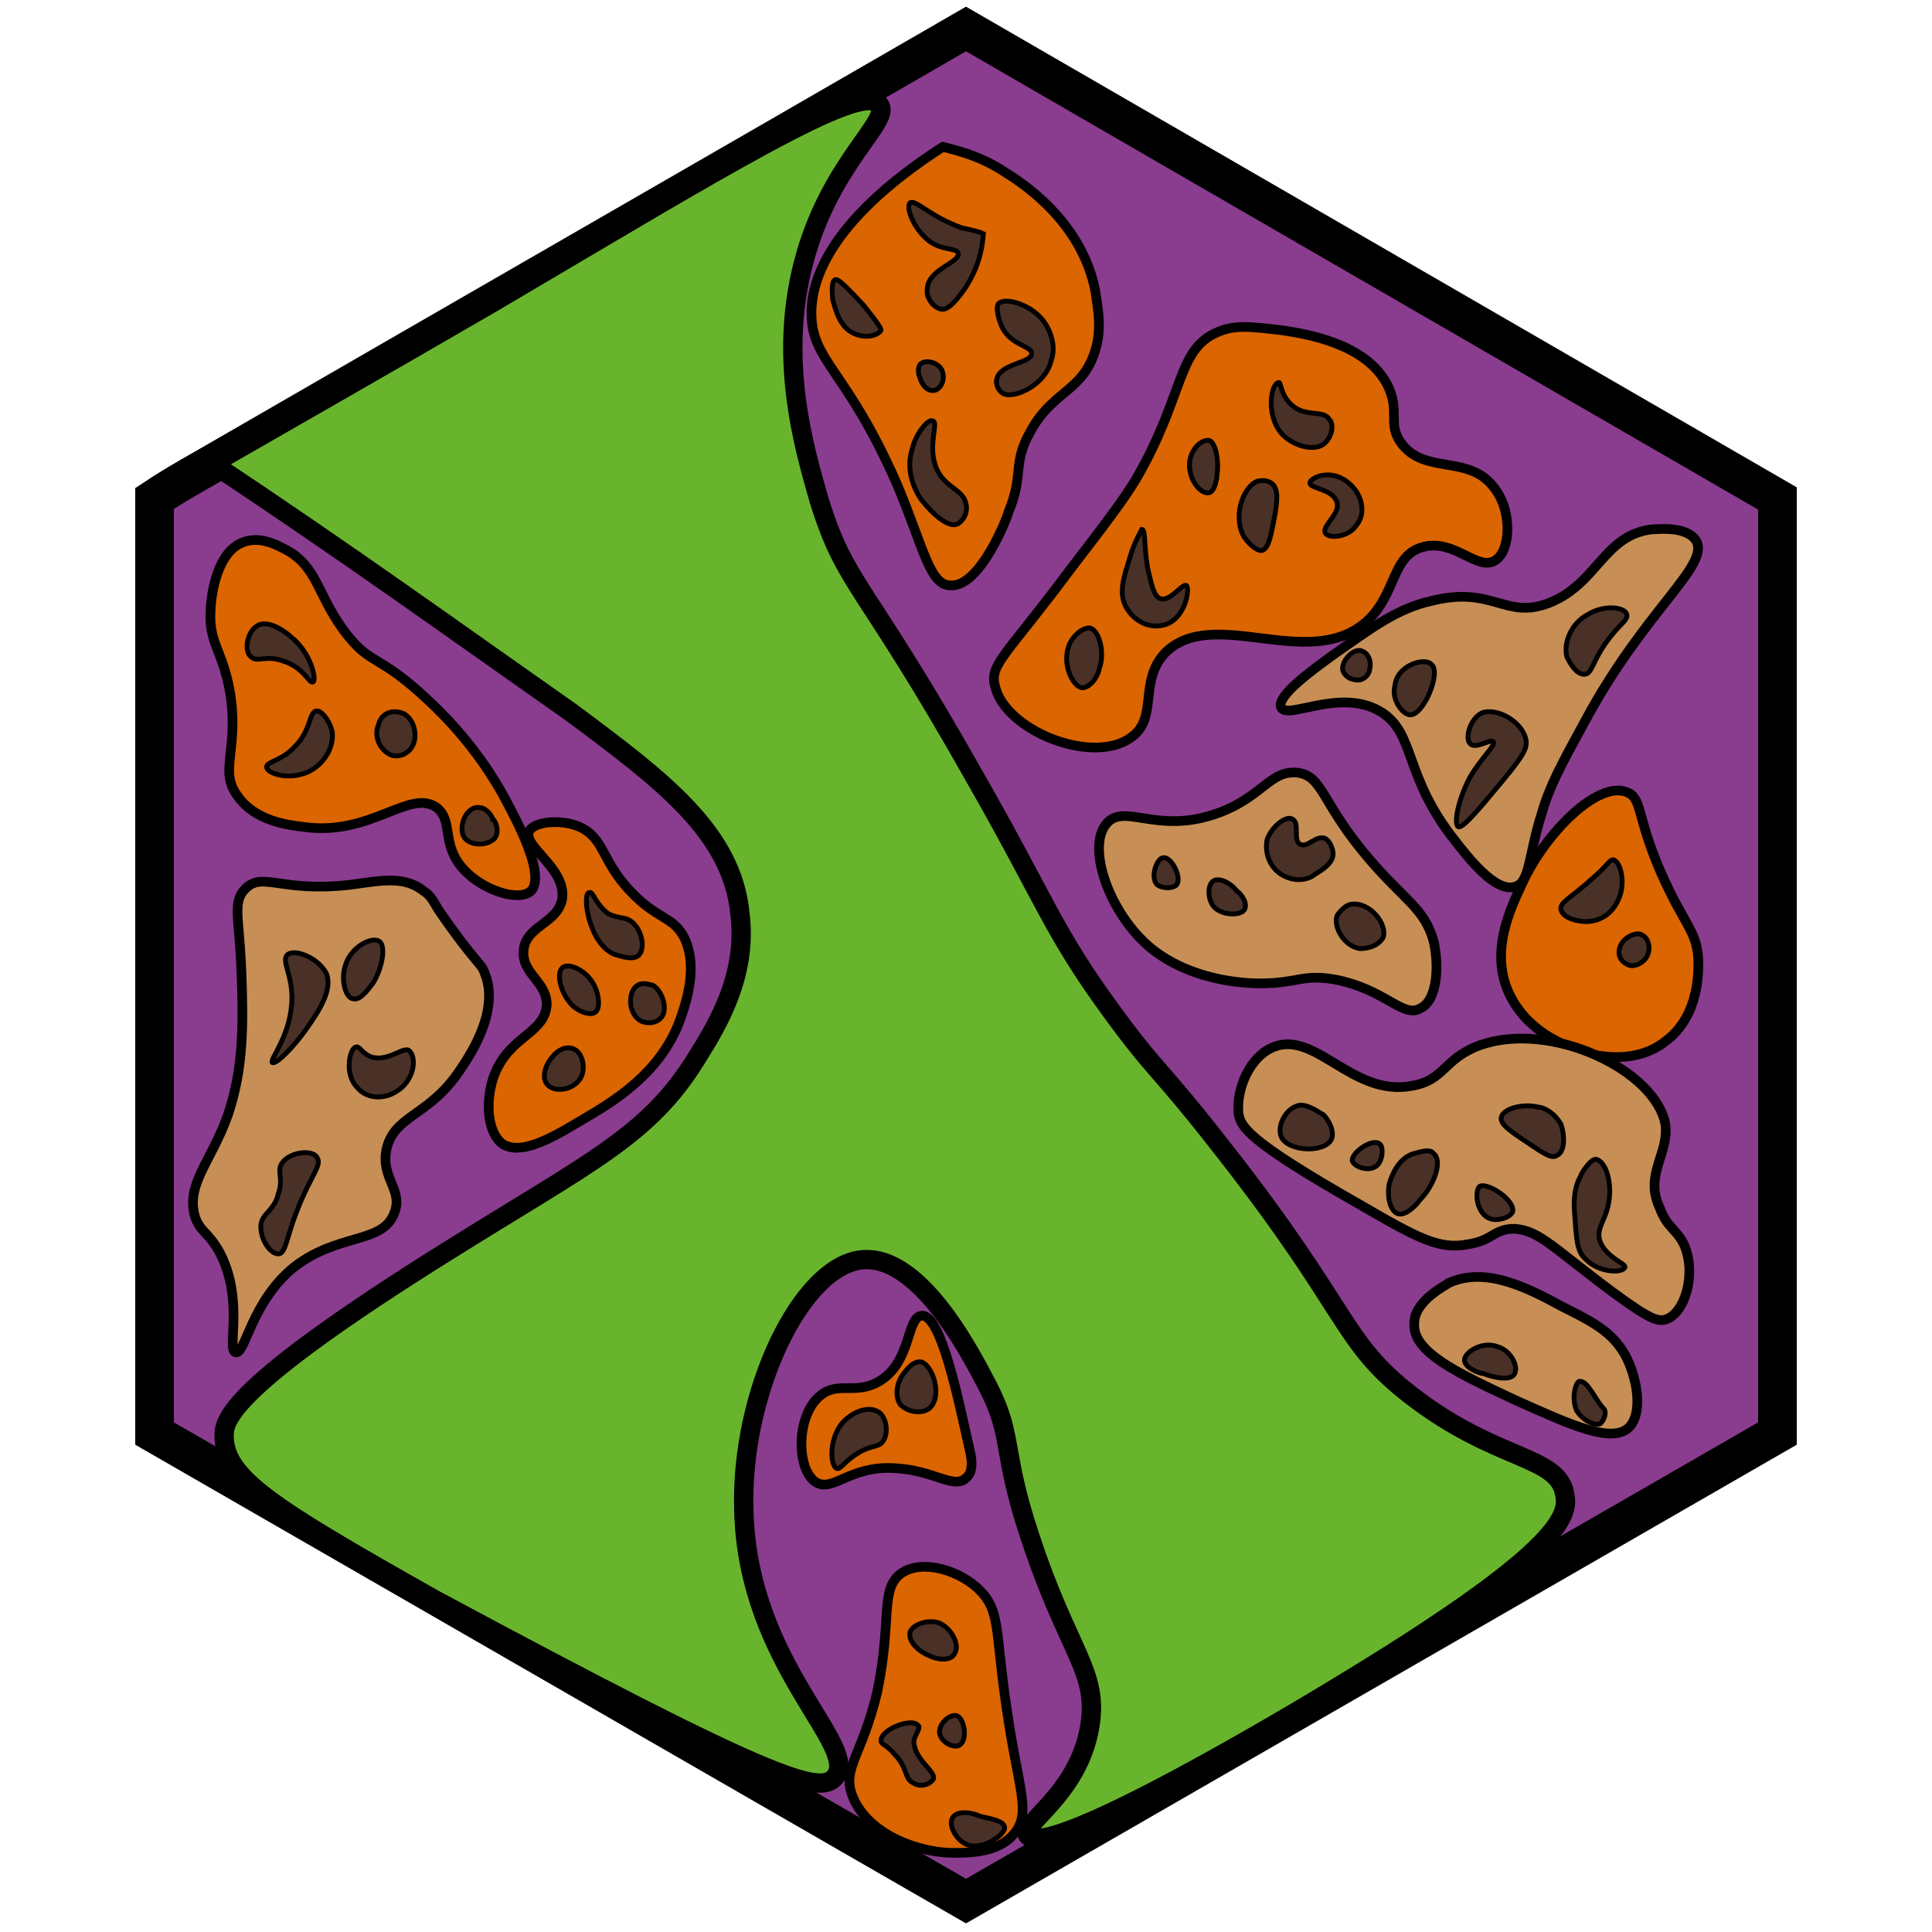
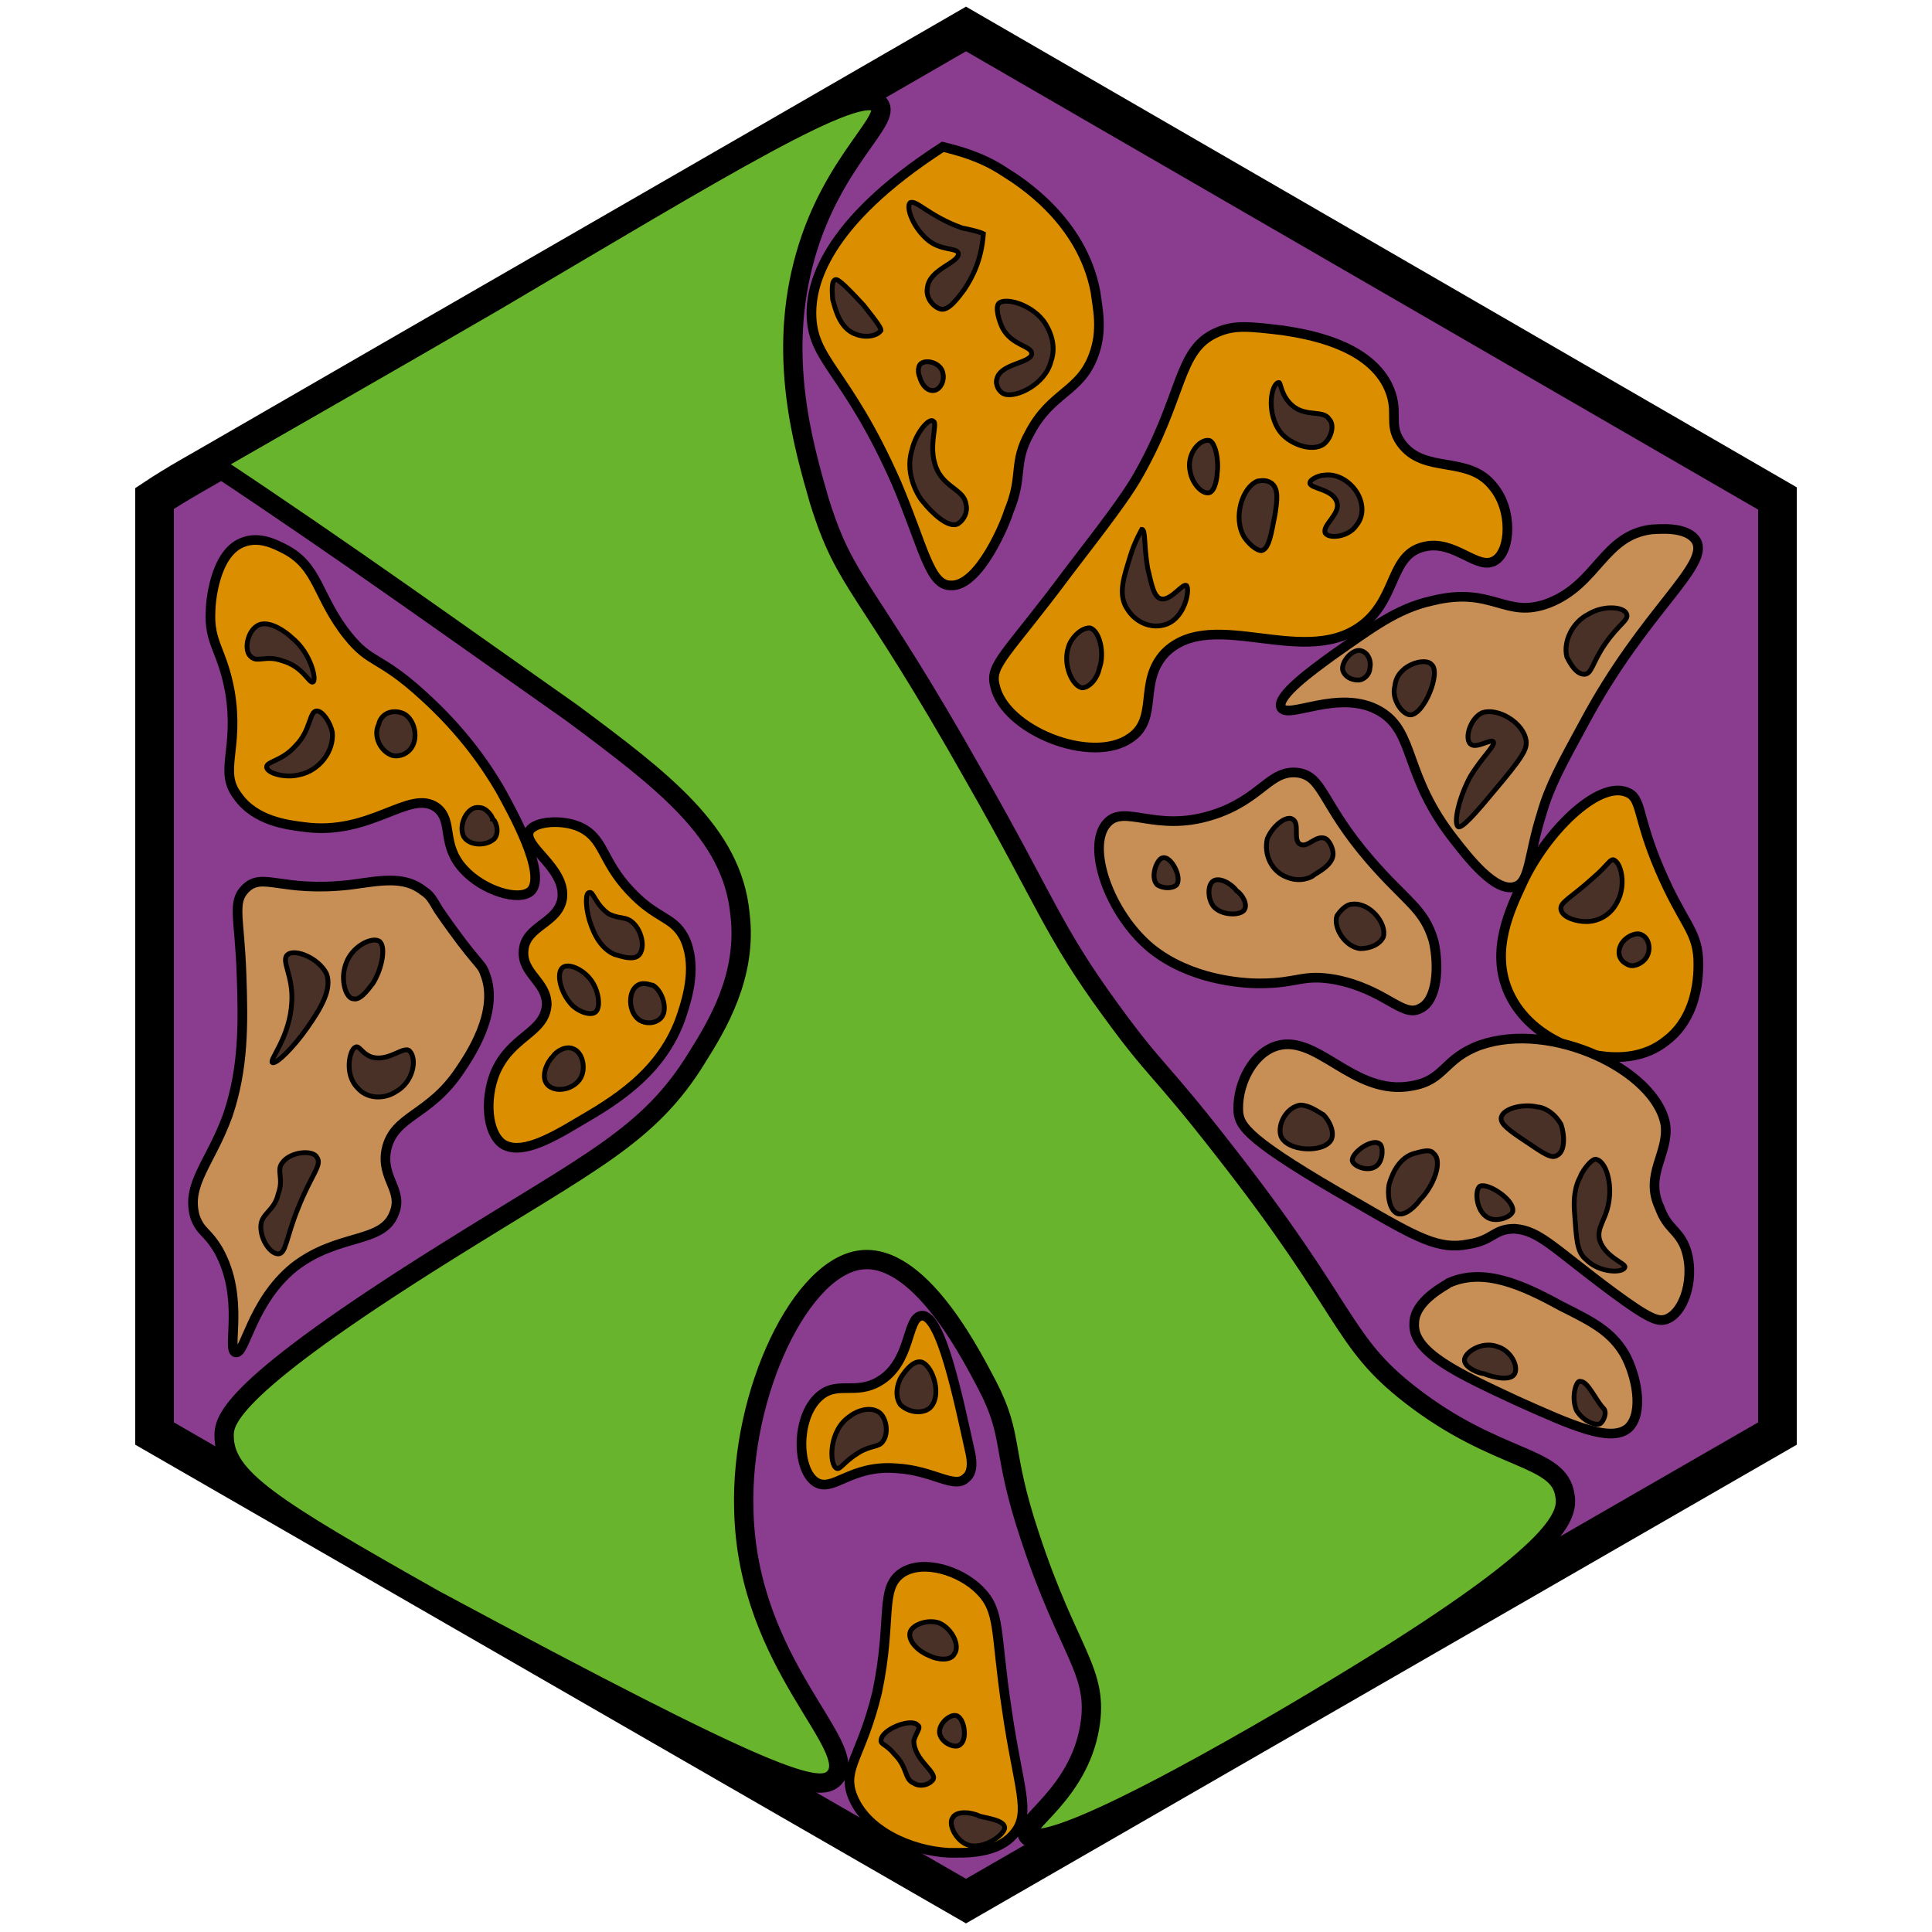
<svg xmlns="http://www.w3.org/2000/svg" version="1.1" id="Ebene_2_00000109015629924098340060000008336861892324566444_" x="0px" y="0px" viewBox="0 0 100 100" style="enable-background:new 0 0 100 100;" xml:space="preserve">
-   <style type="text/css">	.st0{fill:#8A3C8F;stroke:#000000;stroke-width:2;stroke-miterlimit:10;}	.st1{fill:#69B42D;stroke:#000000;stroke-miterlimit:10;}	.st2{fill:#DB6500;stroke:#000000;stroke-width:0.5;stroke-miterlimit:10;}	.st3{fill:#C78F55;stroke:#000000;stroke-width:0.5;stroke-miterlimit:10;}	.st4{fill:#493127;stroke:#000000;stroke-width:0.25;stroke-miterlimit:10;}	.st5{fill:#493127;stroke:#000000;stroke-width:0.25;stroke-miterlimit:10;}</style>
+   <style type="text/css">	.st0{fill:#8A3C8F;stroke:#000000;stroke-width:2;stroke-miterlimit:10;}	.st1{fill:#69B42D;stroke:#000000;stroke-miterlimit:10;}	.st2{fill:#DB8F00;stroke:#000000;stroke-width:0.5;stroke-miterlimit:10;}	.st3{fill:#C78F55;stroke:#000000;stroke-width:0.5;stroke-miterlimit:10;}	.st4{fill:#493127;stroke:#000000;stroke-width:0.25;stroke-miterlimit:10;}	.st5{fill:#493127;stroke:#000000;stroke-width:0.25;stroke-miterlimit:10;}</style>
  <path class="st0" d="M8,74.2l42,24.2l42-24.2V25.8C78,17.7,64,9.6,50,1.5C37.2,8.9,24.5,16.2,11.7,23.6C10.5,24.3,9.2,25,8,25.8 V74.2z" />
  <path class="st1" d="M25.6,15.6c11.7-6.9,19-11.4,19.9-10.2c0.7,0.8-2.4,2.9-3.8,7.8c-1.5,5.2-0.1,9.9,0.7,12.7 c1.4,4.5,2.3,4.1,8.1,14.4c3.6,6.3,4,7.9,7,12c2.4,3.3,2.4,2.8,5.9,7.3c6.5,8.3,6,9.8,9.6,12.6c4.5,3.5,7.7,3.1,8,5.2 c0.2,1.1-0.3,3-11.9,10c-1.3,0.8-14.9,9-15.9,7.6c-0.4-0.6,2.6-2.1,3.2-5.6c0.5-2.9-1.1-3.8-3.1-9.9c-1.5-4.5-0.8-5.1-2.2-7.8 c-0.6-1.1-3.3-6.7-6.4-6.5c-3.2,0.2-6.4,6.9-6.2,13c0.2,8,6.1,12.2,4.7,13.8c-0.8,0.9-3.2,0.2-20.7-9.2C14,78,11.6,76.5,11.6,74.3 c0-0.8,0.3-2.5,11.5-9.5c7.5-4.7,10.5-6,13-10.1c1-1.6,2.6-4.2,2.2-7.4c-0.4-4.2-4-6.9-8.7-10.4C23.9,32.9,17.8,28.5,11,24 C14.3,22.1,19.4,19.2,25.6,15.6z" />
  <path class="st2" d="M42,16.2c0,2.5,1.8,2.9,4.4,8.8c1.4,3.3,1.7,5.3,2.8,5.3c1.5,0.1,2.9-3.4,3-3.8c0.8-1.9,0.2-2.5,1.1-4.1 c1.1-2.1,2.6-2.1,3.3-4c0.5-1.3,0.2-2.5,0.1-3.3c-0.7-3.7-3.9-5.7-4.7-6.2c-1.2-0.8-2.4-1.1-3.2-1.3C42.6,11.6,42,14.8,42,16.2z" />
  <path class="st2" d="M63,17.2c-2.1,0.9-1.7,3.3-4.2,7.6c-0.6,1-1.5,2.2-3.5,4.8c-3.2,4.3-4.1,4.8-3.8,5.9c0.5,2.3,5,4.1,7,2.7 c1.5-1,0.4-2.9,1.8-4.4c2.5-2.5,7.4,1,10.4-1.6c1.6-1.4,1.3-3.5,3-3.9c1.6-0.4,2.8,1.3,3.7,0.7c0.8-0.5,0.9-2.6-0.1-3.8 c-1.3-1.7-3.6-0.6-4.8-2.3c-0.7-1,0-1.6-0.7-3c-1.1-2.1-4.1-2.6-5.4-2.8C64.7,16.9,63.9,16.8,63,17.2z" />
  <path class="st3" d="M82,37.4c-1.2,2.2-1.8,3.3-2.2,4.7c-0.7,2.2-0.6,3.6-1.4,3.8c-1,0.3-2.4-1.5-3.1-2.4c-2.7-3.4-2-5.6-3.9-6.7 c-2.1-1.2-4.8,0.5-5.1-0.2c-0.2-0.6,1.6-1.9,2.7-2.7c2-1.4,3.3-2.4,5.1-2.8c3.2-0.8,3.8,1,6.1,0.1c2.5-1,2.8-3.5,5.3-3.8 c0.3,0,1.8-0.2,2.3,0.6C88.5,29.3,85.1,31.6,82,37.4z" />
  <path class="st3" d="M73.5,52.2c-0.9,0.5-1.8-1-4.4-1.5c-1.7-0.3-1.9,0.2-3.9,0.2c-1,0-3.6-0.2-5.6-1.8c-2.2-1.8-3.4-5.3-2.3-6.5 c0.9-1,2.5,0.5,5.4-0.4c2.6-0.8,3-2.4,4.5-2.2c1.3,0.2,1.2,1.6,3.7,4.5c1.9,2.2,2.8,2.5,3.3,4.2C74.5,50,74.4,51.8,73.5,52.2z" />
  <path class="st2" d="M82.5,54.6c0.6,0.1,2.3,0.4,3.7-0.7c1.9-1.4,1.7-4,1.7-4.3c-0.1-1.5-0.8-1.8-2-4.6c-1.2-2.8-0.9-3.7-1.7-4 c-1.5-0.6-4.2,2.1-5.4,4.7c-0.6,1.3-1.7,3.5-0.7,5.7C79.3,54,82.3,54.5,82.5,54.6z" />
  <path class="st3" d="M87.2,64.5c0.6,1.5,0,3.5-1,3.8c-0.4,0.1-0.8,0-2.7-1.4c-3.1-2.3-3.8-3.2-5.1-3.3c-1.1,0-1.1,0.6-2.4,0.8 c-1.5,0.3-2.6-0.3-5.7-2.1c-5.8-3.3-6.1-4-6.2-4.7c-0.1-1.3,0.6-2.9,1.8-3.4c2.2-0.9,4.1,2.6,7.2,2c1.7-0.3,1.6-1.4,3.5-2.1 c3.7-1.3,9.1,1.3,9.6,4.1c0.2,1.5-1.1,2.6-0.3,4.3C86.3,63.6,86.8,63.6,87.2,64.5z" />
  <path class="st3" d="M84.1,70.1c0.6,1.1,1,3,0.2,3.8c-0.9,0.8-2.9-0.1-5.8-1.4c-3-1.4-5.4-2.5-5.3-4c0-1.2,1.7-2,1.8-2.1 c1.8-0.8,3.8,0.1,5.8,1.2C82.4,68.4,83.4,68.9,84.1,70.1z" />
  <path class="st2" d="M50.2,75.1c0.1,0.4,0.2,1.1-0.2,1.4c-0.6,0.6-1.7-0.4-3.6-0.5c-2.4-0.2-3.3,1.3-4.2,0.7c-1-0.7-1-3.5,0.3-4.5 c0.9-0.7,1.8,0,3-0.7c1.7-1,1.4-3.3,2.2-3.4C48.7,68,49.6,72.4,50.2,75.1z" />
  <path class="st2" d="M50.7,82.3c-1-1-2.9-1.6-4-0.9c-1.2,0.8-0.5,2.4-1.3,6.2c-0.8,3.3-1.8,3.9-1.3,5.3c0.7,1.9,3.1,2.9,5,3 c0.8,0,2.5,0.1,3.4-1c0.9-1.1,0.2-2.3-0.4-6.5C51.5,84.4,51.8,83.4,50.7,82.3z" />
  <path class="st2" d="M27.5,46.1c-0.6,0.6-2.5,0-3.5-1.1c-1.2-1.3-0.5-2.5-1.4-3.2c-1.4-1-3.4,1.5-6.9,1c-0.8-0.1-2.5-0.3-3.4-1.6 c-1-1.3,0.1-2.4-0.4-5.4c-0.4-2.2-1.1-2.5-1-4.2c0-0.4,0.2-2.9,1.6-3.5c0.9-0.4,1.8,0.1,2.2,0.3c1.8,0.9,1.7,2.5,3.3,4.5 c1.2,1.5,1.6,1,3.9,3.1c2.1,1.9,3.3,3.7,4,4.9C26.5,42,28.3,45.2,27.5,46.1z" />
  <path class="st2" d="M27.4,43c-0.4,0.8,1.9,1.9,1.7,3.5c-0.2,1.3-1.9,1.4-2,2.7c-0.1,1.2,1.2,1.6,1.2,2.8c-0.1,1.5-1.9,1.6-2.7,3.6 c-0.5,1.3-0.4,3,0.4,3.6c0.9,0.6,2.4-0.2,3.9-1.1c1.7-1,4.4-2.5,5.4-5.6c0.3-0.9,0.8-2.6,0.1-4c-0.6-1.1-1.4-0.9-2.8-2.4 c-1.5-1.6-1.3-2.7-2.6-3.3C29.1,42.4,27.7,42.5,27.4,43z" />
  <path class="st3" d="M21.9,46.1c-1-0.8-2.3-0.5-3.8-0.3c-3.6,0.4-4.5-0.7-5.4,0.2c-0.7,0.7-0.3,1.5-0.2,4.4c0.1,2.7,0.1,4.9-0.7,7.3 c-0.9,2.5-2.2,3.6-1.7,5.3c0.3,0.8,0.6,0.7,1.2,1.7c1.4,2.5,0.4,5.2,0.9,5.3c0.5,0.1,0.8-2.6,3-4.4c2.3-1.8,4.6-1.2,5.2-2.8 c0.5-1.2-0.7-1.8-0.4-3.3c0.4-1.8,2.2-1.7,3.8-4.1c0.4-0.6,2.1-3,1.3-5c-0.2-0.6-0.4-0.4-2.4-3.3C22.3,46.4,22.2,46.3,21.9,46.1z" />
  <path class="st4" d="M49.8,11.8c-1.7-0.6-2.4-1.5-2.7-1.3c-0.2,0.2,0.1,1.2,0.9,1.9c0.7,0.6,1.5,0.4,1.6,0.7 c0.1,0.5-1.5,0.8-1.6,1.8c-0.1,0.5,0.3,1,0.7,1.1c0.4,0.1,0.9-0.6,1.2-1c0.4-0.6,0.9-1.5,1-2.9C50.7,12,50.3,11.9,49.8,11.8z" />
  <path class="st4" d="M47.6,19.5c0.1,0.4,0.4,0.8,0.8,0.7c0.3-0.1,0.5-0.5,0.4-0.9c-0.1-0.5-0.8-0.7-1.1-0.5 C47.5,18.9,47.5,19.3,47.6,19.5z" />
  <path class="st4" d="M44.7,15.8c-1.2-1.3-1.4-1.4-1.5-1.3c-0.2,0.1-0.1,0.9-0.1,1c0.1,0.3,0.3,1.5,1.2,1.8c0.5,0.2,1.1,0.1,1.3-0.2 C45.6,17,45.5,16.8,44.7,15.8z" />
  <path class="st4" d="M54.4,18.7c0.4-1.1-0.4-2.1-0.4-2.1c-0.7-0.9-2-1.2-2.3-0.9c-0.2,0.2,0,0.9,0.2,1.3c0.5,0.9,1.5,0.9,1.5,1.3 c0,0.5-1.6,0.5-1.8,1.3c-0.1,0.3,0.1,0.7,0.4,0.8C52.6,20.6,54.1,19.9,54.4,18.7z" />
  <path class="st4" d="M47.2,23.3c-0.4,1.3,0.4,2.5,0.6,2.7c0.4,0.5,1.3,1.4,1.8,1.1c0.3-0.2,0.5-0.6,0.4-1c-0.1-0.7-0.9-0.8-1.4-1.6 c-0.7-1.2,0-2.6-0.3-2.7C48.1,21.6,47.4,22.4,47.2,23.3z" />
  <path class="st4" d="M66.3,22.4c0.5,0.6,1.6,1,2.2,0.6c0.4-0.3,0.6-1,0.3-1.3c-0.3-0.5-1.2-0.1-1.9-0.7c-0.6-0.5-0.6-1.2-0.7-1.2 C65.8,19.8,65.5,21.4,66.3,22.4z" />
  <path class="st4" d="M64.4,27.8c0.2,0.3,0.6,0.7,0.9,0.7c0.4-0.1,0.5-0.9,0.7-1.9c0.1-0.7,0.2-1.3-0.2-1.6c-0.3-0.2-0.6-0.1-0.7-0.1 C64.3,25.2,63.8,26.8,64.4,27.8z" />
  <path class="st4" d="M61.6,24.4c0.1,0.6,0.6,1.2,1,1.1c0.3-0.1,0.4-0.8,0.4-1c0.1-0.7-0.1-1.6-0.4-1.7 C62.1,22.7,61.4,23.5,61.6,24.4z" />
  <path class="st4" d="M67.8,25c0,0.3,1.2,0.3,1.4,1c0.2,0.6-0.8,1.2-0.6,1.6c0.2,0.3,1.2,0.2,1.6-0.4c0.5-0.6,0.3-1.4-0.1-1.9 c-0.4-0.5-1-0.8-1.6-0.7C68.3,24.6,67.8,24.8,67.8,25z" />
  <path class="st4" d="M58.5,28.8c-0.3,1-0.7,2-0.1,2.8c0.4,0.6,1.2,1,2,0.7c1-0.4,1.2-1.9,1-2c-0.2-0.1-0.8,0.8-1.3,0.7 c-0.4-0.1-0.5-0.8-0.7-1.6c-0.2-1.2-0.1-2-0.3-2C59.1,27.4,58.7,28.1,58.5,28.8z" />
  <path class="st4" d="M55.3,33.5c-0.3,0.9,0.2,2,0.7,2.1c0.4,0,0.8-0.5,0.9-1c0.3-0.8,0-2-0.5-2.1C55.9,32.5,55.4,33.1,55.3,33.5z" />
  <path class="st5" d="M83.1,33.3c-0.7,1-0.7,1.6-1.1,1.6c-0.4,0-0.7-0.5-0.9-0.9c-0.2-0.8,0.3-1.8,1.1-2.2c0.8-0.5,1.9-0.4,2,0 C84.3,32.1,83.8,32.3,83.1,33.3z" />
  <path class="st5" d="M76.1,38.5c0.3,0.3,1.1-0.3,1.2-0.1c0.1,0.2-0.6,0.8-1.2,1.8c-0.6,1.1-0.9,2.5-0.6,2.6c0.1,0,0.3,0,1.7-1.7 c1.7-2,1.8-2.3,1.8-2.7c-0.1-1-1.5-1.8-2.3-1.5C76.1,37.2,75.8,38.2,76.1,38.5z" />
  <path class="st5" d="M72.2,35.5C72,36.2,72.6,37,73,37c0.7,0,1.6-2.2,1.1-2.6C73.8,34,72.3,34.4,72.2,35.5z" />
  <path class="st5" d="M70.5,33.7c-0.4-0.2-1.1,0.5-1,1c0.1,0.3,0.4,0.5,0.8,0.5c0.3,0,0.6-0.3,0.6-0.6C71,34.2,70.8,33.8,70.5,33.7z" />
  <path class="st4" d="M82.5,45.4c-1.2,1.1-1.8,1.3-1.7,1.7c0.1,0.4,0.8,0.6,1.3,0.6c0.7,0,1.3-0.4,1.6-1c0.5-0.9,0.2-2.1-0.2-2.2 C83.3,44.5,83.2,44.8,82.5,45.4z" />
  <path class="st4" d="M83.9,48.9c-0.2,0.4-0.1,0.8,0.3,1c0.3,0.2,0.7,0,0.9-0.2c0.4-0.4,0.3-1.1-0.1-1.3 C84.7,48.2,84.1,48.5,83.9,48.9z" />
  <path class="st5" d="M81.8,60.9c-0.1,0.2-0.4,0.7-0.3,1.9c0.1,1.3,0.1,2,0.6,2.4c0.7,0.7,1.9,0.7,2,0.4c0.1-0.2-1-0.5-1.3-1.4 c-0.2-0.7,0.4-1.1,0.5-2.2c0.1-0.9-0.2-1.9-0.7-2C82.3,60,81.8,60.8,81.8,60.9z" />
  <path class="st5" d="M79.6,57.3c-0.8-0.2-1.9,0.1-1.9,0.6c0,0.3,0.4,0.6,1.3,1.2c0.9,0.6,1.3,0.9,1.6,0.7c0.4-0.2,0.4-1,0.2-1.6 C80.4,57.5,79.8,57.3,79.6,57.3z" />
  <path class="st5" d="M77.2,63.1c0.4,0.1,1-0.1,1.1-0.4c0.1-0.6-1.3-1.5-1.7-1.3C76.3,61.6,76.4,62.9,77.2,63.1z" />
  <path class="st5" d="M73.2,59.7c-0.7,0.2-1.1,0.9-1.3,1.6c-0.1,0.5,0,1.3,0.4,1.5c0.4,0.2,1-0.4,1.2-0.7c0.7-0.7,1.2-2,0.7-2.4 C74,59.4,73.3,59.7,73.2,59.7z" />
  <path class="st5" d="M70,60.1c0.1,0.3,0.9,0.6,1.3,0.2c0.3-0.3,0.3-1,0.1-1.1C71,58.9,69.9,59.7,70,60.1z" />
  <path class="st5" d="M67.3,57.2c-0.7,0.1-1.2,1-1,1.6c0.3,0.8,2.2,0.9,2.6,0.2c0.2-0.4-0.1-1-0.4-1.3C68.3,57.6,67.8,57.2,67.3,57.2 z" />
  <path class="st5" d="M68.6,43.4c-0.5-0.2-0.9,0.5-1.3,0.3c-0.4-0.2,0-1.1-0.4-1.3c-0.3-0.2-1,0.3-1.3,1c-0.2,0.8,0.2,1.7,1,2 c0.7,0.3,1.3,0,1.4-0.1c0.1-0.1,1-0.5,1-1.1C69,43.9,68.8,43.5,68.6,43.4z" />
  <path class="st5" d="M69.2,47.4C69,48,69.6,49,70.4,49.1c0.5,0,1-0.2,1.2-0.6c0.2-0.7-0.7-1.8-1.6-1.7 C69.7,46.8,69.4,47.1,69.2,47.4z" />
  <path class="st5" d="M62.8,45.6c-0.3,0.2-0.3,0.9,0,1.3c0.4,0.5,1.4,0.5,1.6,0.2c0.2-0.3-0.1-0.8-0.4-1 C63.7,45.7,63.1,45.4,62.8,45.6z" />
  <path class="st5" d="M59.9,45.8c0.3,0.2,0.8,0.2,1,0c0.3-0.4-0.3-1.5-0.7-1.4C59.9,44.4,59.5,45.4,59.9,45.8z" />
  <path class="st5" d="M81.6,73c0.3,0.5,0.9,0.8,1.2,0.7c0.2-0.1,0.4-0.6,0.2-0.8c0,0,0,0,0,0c-0.4-0.4-0.8-1.4-1.2-1.4 C81.6,71.4,81.3,72.3,81.6,73z" />
  <path class="st5" d="M75.8,70.4c0,0.4,0.8,0.7,1,0.7c0.5,0.2,1.4,0.4,1.6,0c0.2-0.4-0.2-1.2-0.9-1.4C76.7,69.4,75.8,70,75.8,70.4z" />
  <path class="st4" d="M47.1,84.5c-0.1,0.5,0.5,1,1,1.2c0.4,0.2,1.1,0.3,1.3-0.1c0.3-0.4-0.1-1.3-0.8-1.6C48,83.8,47.2,84.1,47.1,84.5 z" />
  <path class="st4" d="M48.7,89.9c0.2,0.4,0.8,0.6,1,0.4c0.4-0.3,0.2-1.4-0.2-1.5C49.1,88.7,48.4,89.4,48.7,89.9z" />
  <path class="st4" d="M47.5,89.3c-0.3-0.4-1.9,0.2-1.9,0.8c0,0.2,0.3,0.2,0.7,0.7c0.7,0.7,0.5,1.3,1,1.5c0.3,0.2,0.8,0.1,1-0.2 c0.2-0.4-1-1-1-2C47.4,89.7,47.7,89.4,47.5,89.3z" />
  <path class="st4" d="M49.3,94.1c-0.2,0.3,0.1,1,0.6,1.3c0.8,0.5,2.1-0.4,2.1-0.8c0-0.4-1-0.5-1.3-0.6C50.3,93.8,49.5,93.7,49.3,94.1 z" />
  <path class="st4" d="M30.5,47.6c0.1,0.3,0.4,1.4,1.3,1.8c0.1,0,1,0.4,1.3,0c0.3-0.4,0.1-1.2-0.3-1.6c-0.4-0.4-0.7-0.2-1.3-0.5 c-0.7-0.5-0.8-1.2-1-1.1C30.3,46.2,30.3,46.9,30.5,47.6z" />
  <path class="st4" d="M33,51c-0.5,0.3-0.5,1.4,0.1,1.8c0.3,0.2,0.8,0.2,1.1-0.1c0.4-0.4,0.1-1.4-0.4-1.7C33.7,51,33.3,50.8,33,51z" />
  <path class="st4" d="M29.1,50.1c-0.3,0.3-0.1,1.2,0.4,1.8c0.3,0.4,1,0.7,1.3,0.5c0.3-0.2,0.2-1-0.1-1.5 C30.3,50.2,29.4,49.8,29.1,50.1z" />
  <path class="st4" d="M28.6,54.7c-0.3,0.3-0.6,1-0.3,1.4c0.3,0.4,1.1,0.4,1.6-0.1c0.5-0.5,0.3-1.5-0.2-1.7 C29.3,54.1,28.8,54.4,28.6,54.7z" />
  <path class="st5" d="M20.5,56.5c-0.6,0.4-1.5,0.4-2-0.2c-0.7-0.7-0.4-2-0.1-2.1c0.2-0.1,0.3,0.3,0.8,0.5c0.9,0.3,1.7-0.6,2-0.3 C21.6,54.8,21.4,56,20.5,56.5z" />
  <path class="st5" d="M14.6,60.2c-0.3,0.4,0.1,0.8-0.2,1.6c-0.2,0.9-0.9,1-0.9,1.7c0,0.7,0.5,1.4,0.9,1.4c0.4,0,0.4-0.8,1-2.3 c0.7-1.8,1.3-2.3,1-2.7C16.2,59.5,15,59.6,14.6,60.2z" />
  <path class="st5" d="M17.9,49.9c-0.3,0.8,0,1.8,0.4,1.8c0.4,0.1,0.9-0.7,1-0.8c0.5-0.8,0.7-2,0.3-2.2C19.2,48.5,18.2,49,17.9,49.9z" />
  <path class="st5" d="M14.9,49.4c-0.4,0.3,0.3,1.1,0.2,2.5c-0.1,1.8-1.2,3-1,3.1c0.2,0.1,1.1-0.8,1.8-1.8c0.7-1,1.3-2,1-2.8 C16.5,49.6,15.3,49.1,14.9,49.4z" />
  <path class="st4" d="M19.6,37.5c-0.3,0.6,0.1,1.4,0.7,1.6c0.4,0.1,0.8-0.1,1-0.4c0.4-0.6,0.1-1.6-0.5-1.8 C20.2,36.7,19.7,37,19.6,37.5z" />
  <path class="st4" d="M16.4,36.8c-0.4,0-0.3,1-1.1,1.8c-0.7,0.8-1.5,0.8-1.5,1.1c0,0.3,0.9,0.6,1.7,0.4c1-0.2,1.8-1.2,1.7-2.2 C17.1,37.4,16.7,36.8,16.4,36.8z" />
  <path class="st4" d="M13.3,32.4c-0.5,0.3-0.7,1.3-0.3,1.6c0.3,0.3,0.8-0.1,1.6,0.2c1.1,0.3,1.4,1.2,1.6,1.1c0.2-0.1-0.1-1.5-1.1-2.3 C14.9,32.8,13.9,32,13.3,32.4z" />
  <path class="st4" d="M24,43.3c0.3,0.5,1.2,0.5,1.6,0.1c0.3-0.4,0-1-0.1-1c0-0.1-0.3-0.6-0.7-0.6C24.2,41.7,23.7,42.7,24,43.3z" />
  <path class="st4" d="M46.7,71.2c-0.1,0.1-0.5,0.9-0.1,1.5c0.4,0.4,1.1,0.5,1.5,0.2c0.7-0.6,0.2-2.2-0.4-2.4 C47.3,70.4,46.9,70.9,46.7,71.2z" />
  <path class="st4" d="M44,73.3c-1.1,0.7-1.1,2.5-0.7,2.7c0.2,0.1,0.4-0.4,1.3-0.9c0.6-0.3,0.9-0.2,1.1-0.5c0.3-0.4,0.2-1.2-0.2-1.5 C44.9,72.7,44.1,73.2,44,73.3z" />
</svg>
